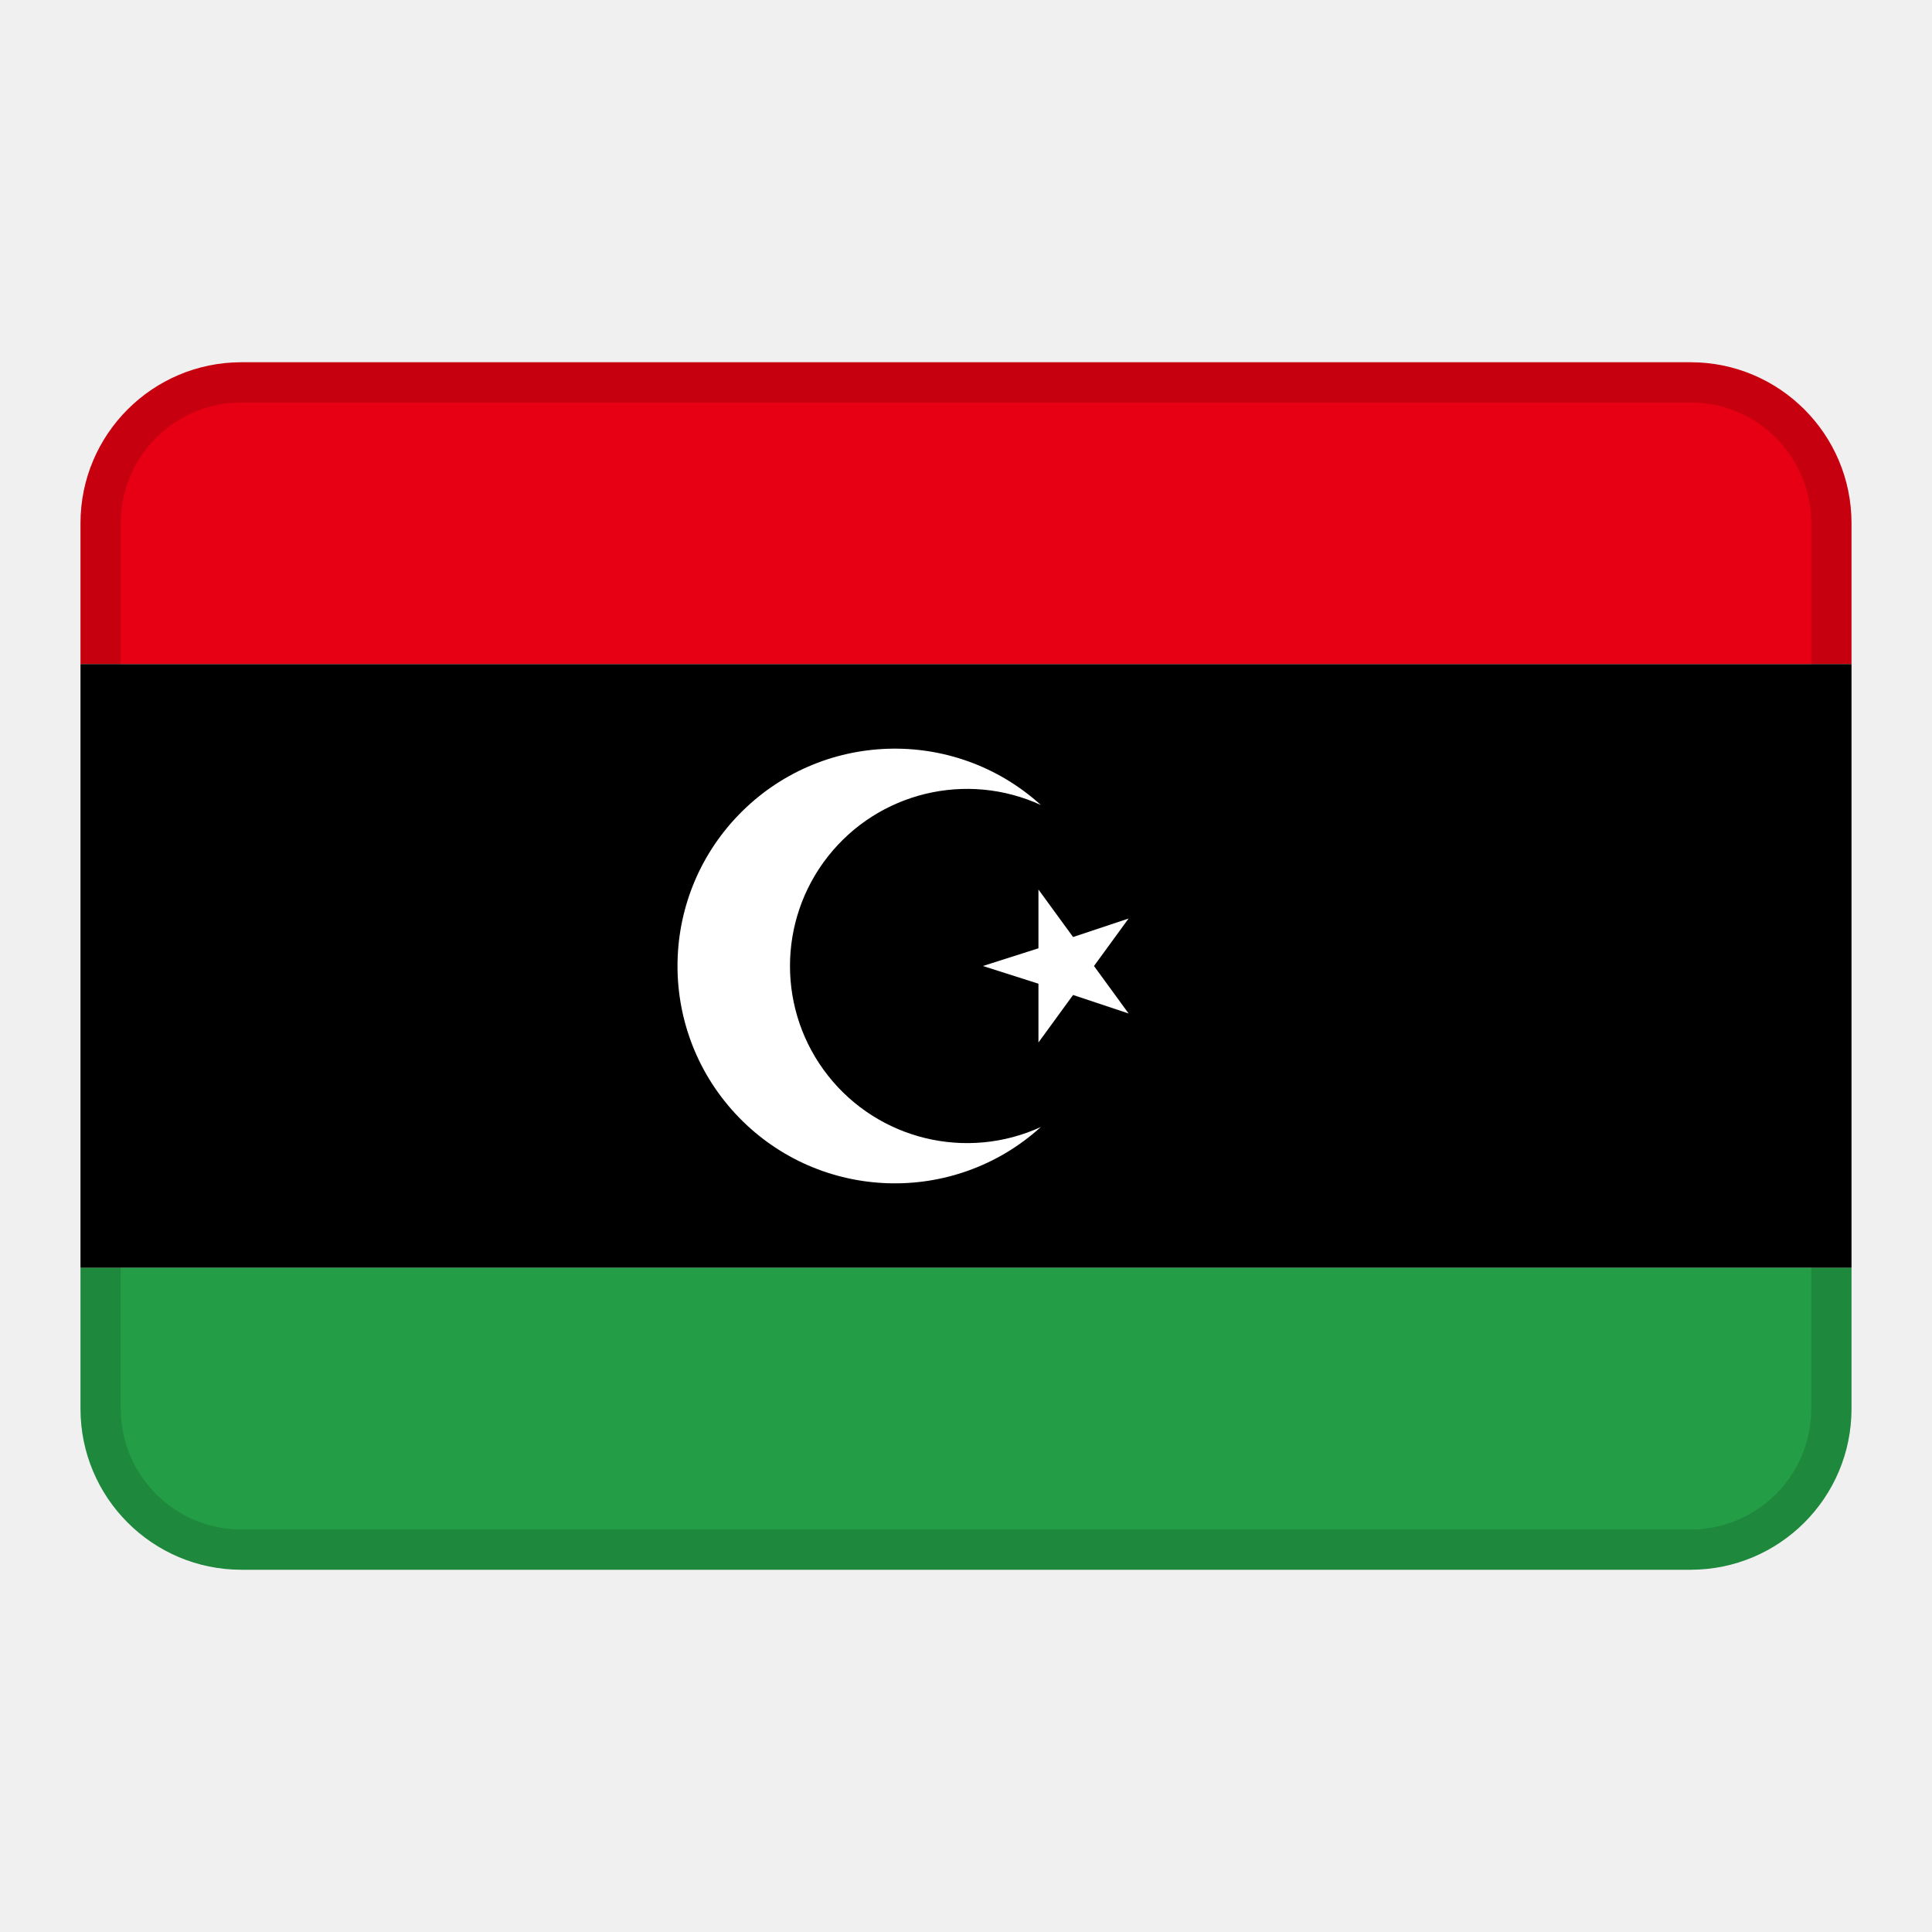
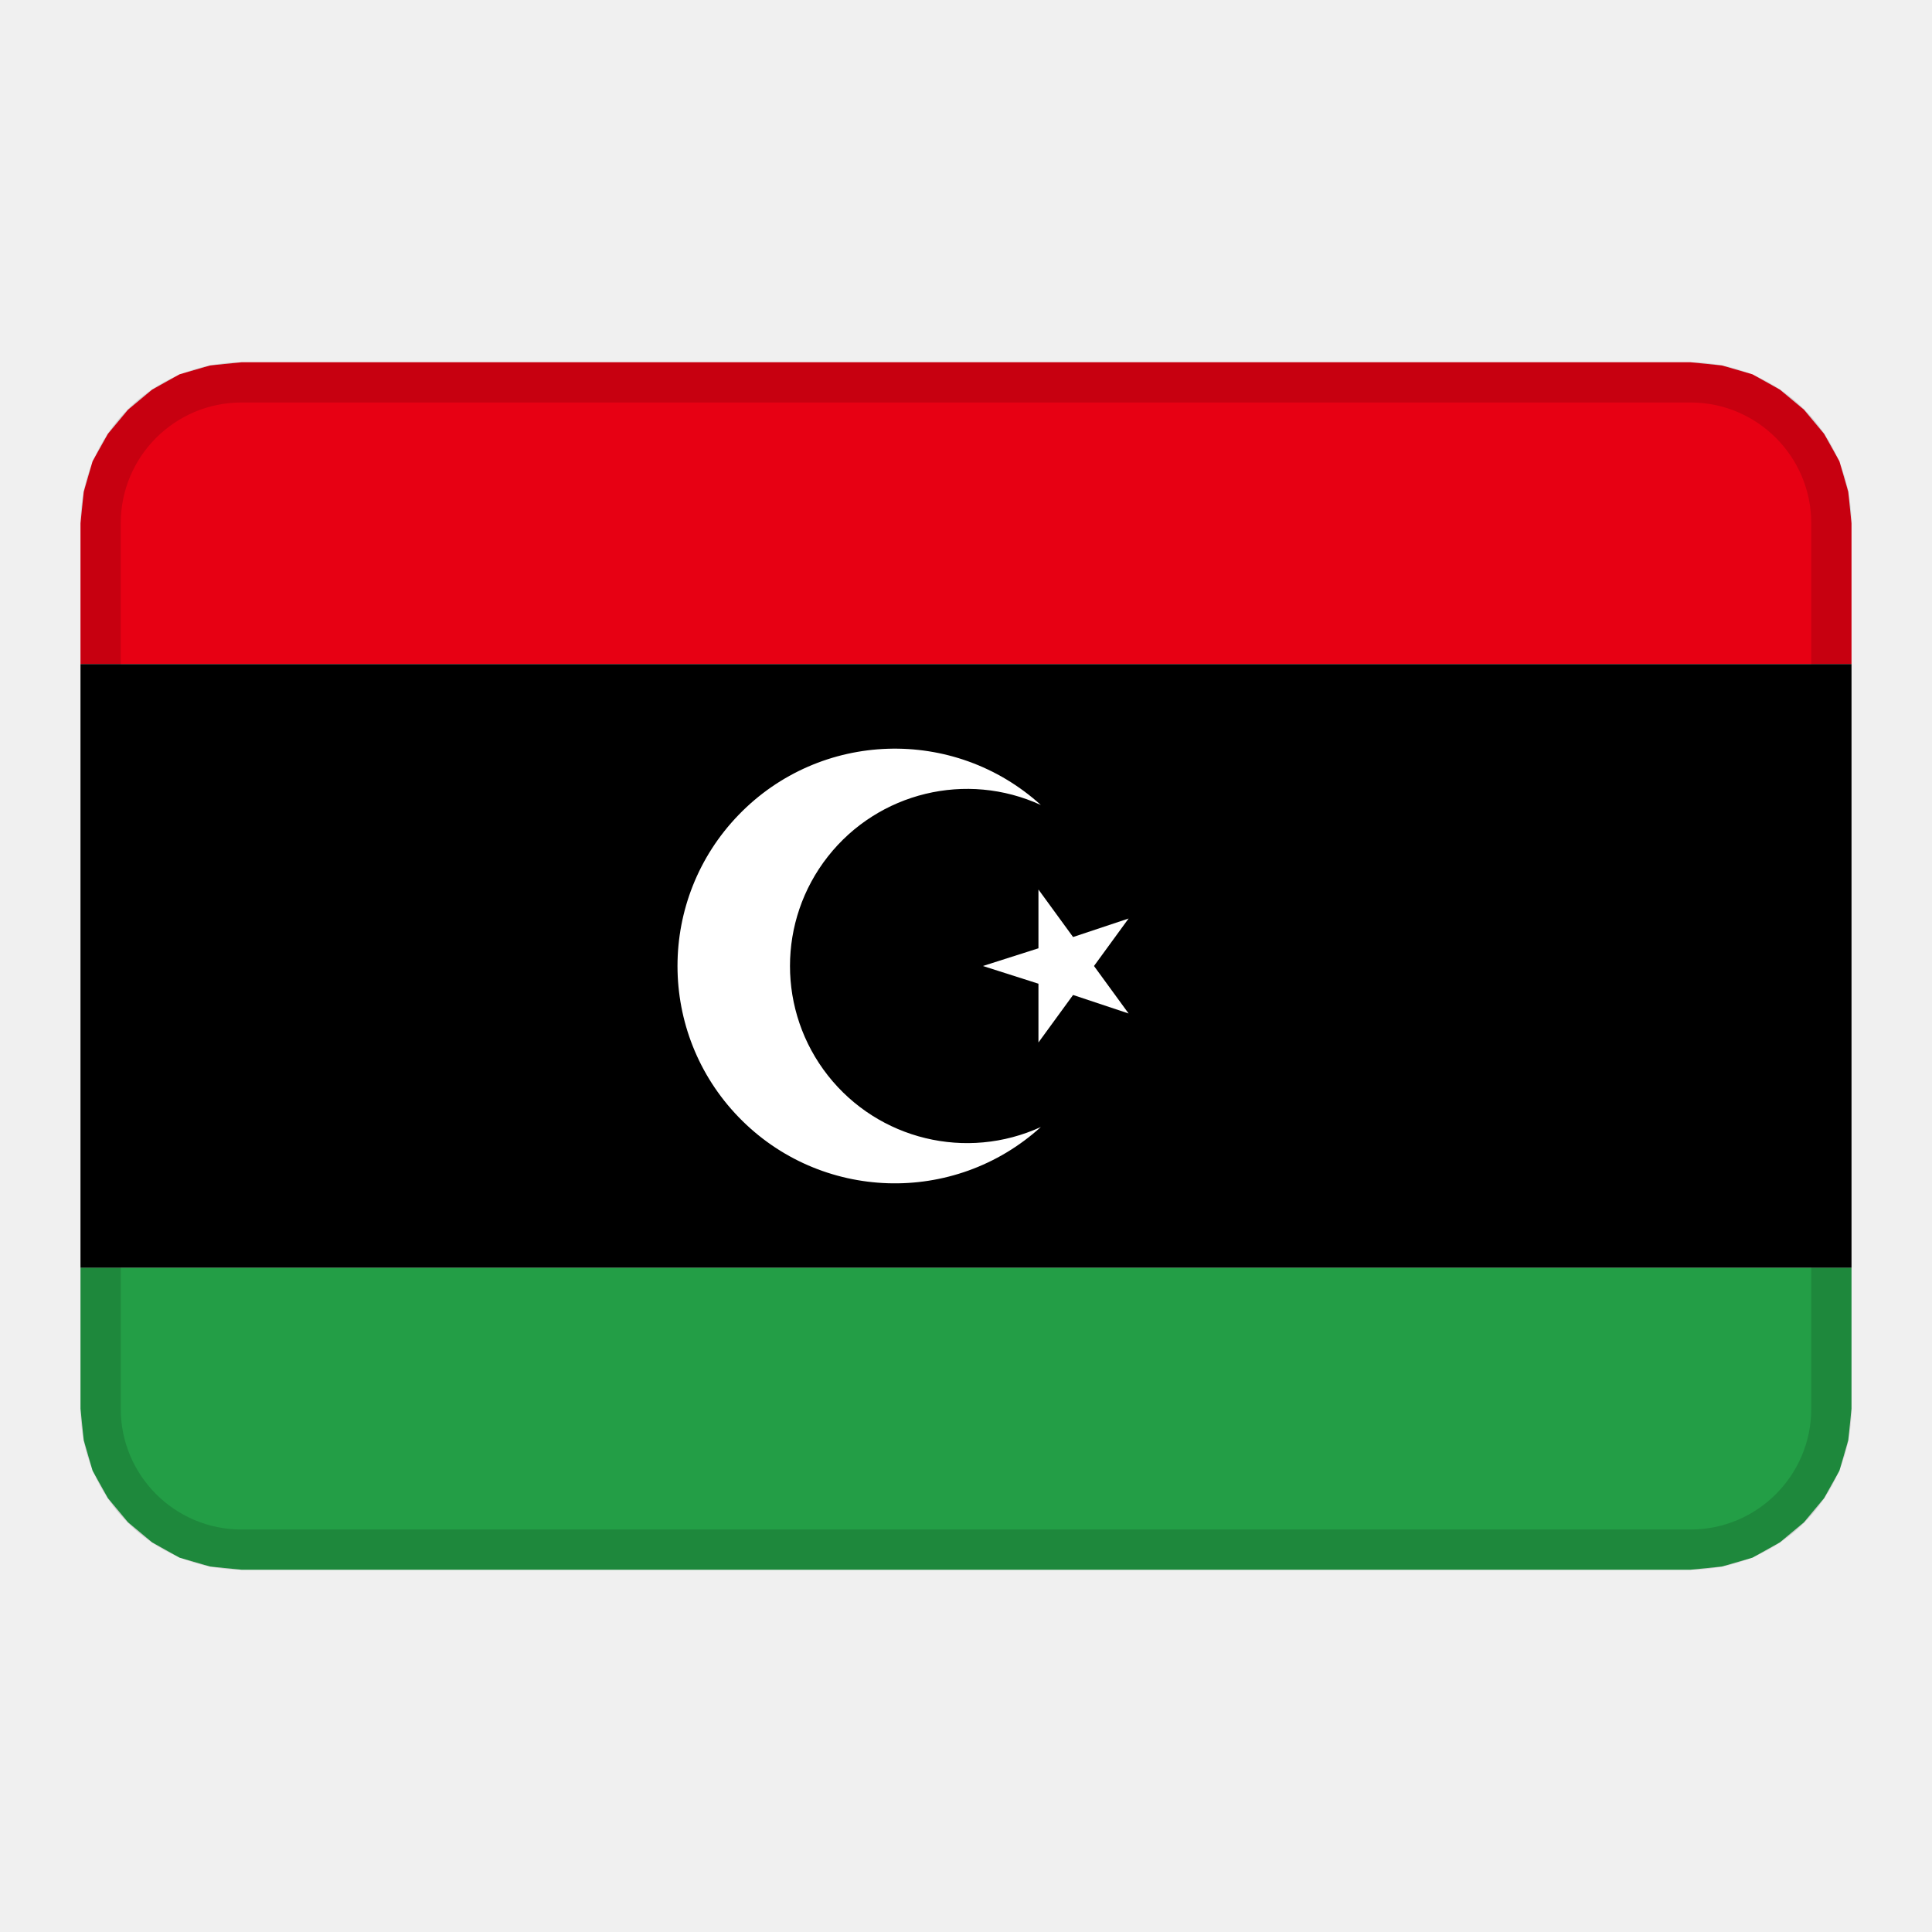
<svg xmlns="http://www.w3.org/2000/svg" width="24" height="24" viewBox="0 0 24 24" fill="none" stroke="currentColor" stroke-width="1.75" stroke-linecap="round" stroke-linejoin="round" class="afroicon afroicon-drapeau-libye afroicon-fill">
-   <clipPath id="afc-ly">
-     <rect x="1" y="4.5" width="22" height="15" rx="2" />
-   </clipPath>
-   <g clip-path="url(#afc-ly)" stroke="none">
-     <rect x="1" y="4.5" width="22" height="3.75" fill="#E70013" />
-     <rect x="1" y="8.25" width="22" height="7.5" fill="#000000" />
-     <rect x="1" y="15.75" width="22" height="3.75" fill="#239E46" />
+   <g stroke="none" stroke-linecap="butt">
+     <path d="M3 4.5L21 4.5L21.39 4.54L21.77 4.65L22.11 4.84L22.41 5.09L22.66 5.39L22.85 5.73L22.96 6.11L23 6.5L23 8.25L1 8.25L1 6.5L1.04 6.11L1.15 5.73L1.34 5.39L1.59 5.09L1.89 4.84L2.23 4.65L2.61 4.54Z" fill="#E70013" />
+     <path d="M1 8.25L23 8.25L23 15.75L1 15.75Z" fill="#000000" />
+     <path d="M1 15.75L23 15.75L23 17.5L22.96 17.89L22.85 18.27L22.66 18.61L22.41 18.91L22.11 19.16L21.77 19.35L21.39 19.46L21 19.5L3 19.5L2.61 19.46L2.23 19.35L1.89 19.16L1.59 18.91L1.34 18.61L1.15 18.27L1.04 17.89L1 17.5Z" fill="#239E46" />
    <path d="M12.93 10A2.7 2.7 0 1 0 12.93 14A2.2 2.2 0 1 1 12.93 10Z" fill="#FFFFFF" />
    <path d="M12.9 11.05L13.33 11.64L14.02 11.41L13.59 12L14.02 12.59L13.33 12.36L12.9 12.95L12.9 12.22L12.21 12L12.9 11.78Z" fill="#FFFFFF" />
  </g>
  <rect x="1.25" y="4.75" width="21.5" height="14.5" rx="1.75" fill="none" stroke="#000000" stroke-opacity=".14" stroke-width=".5" />
</svg>
